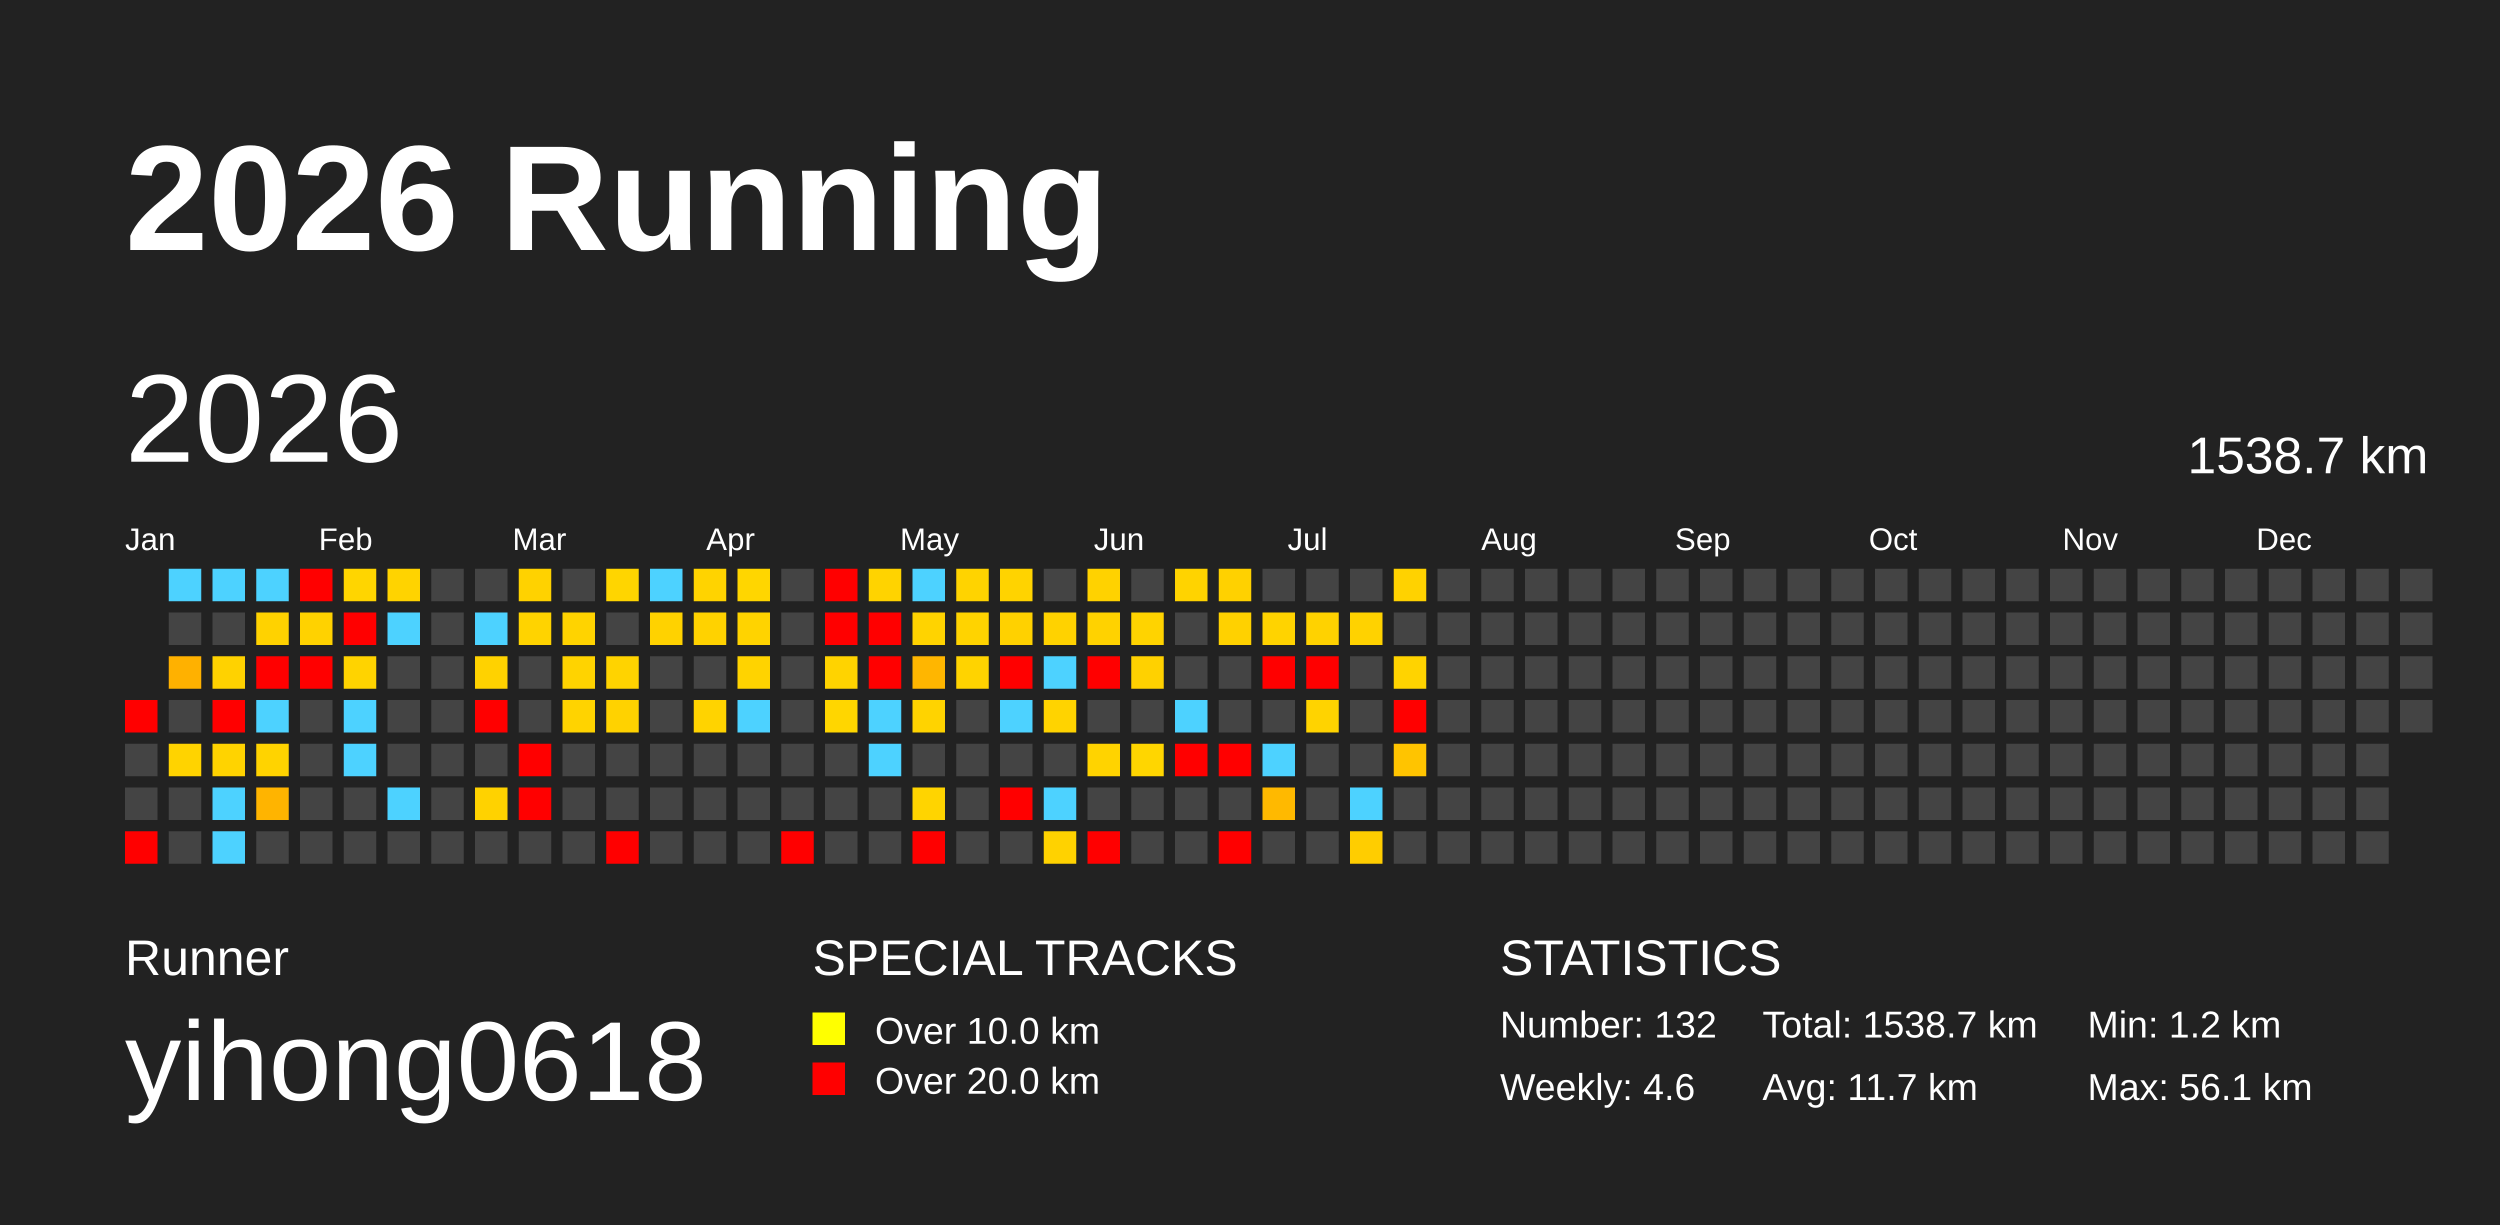
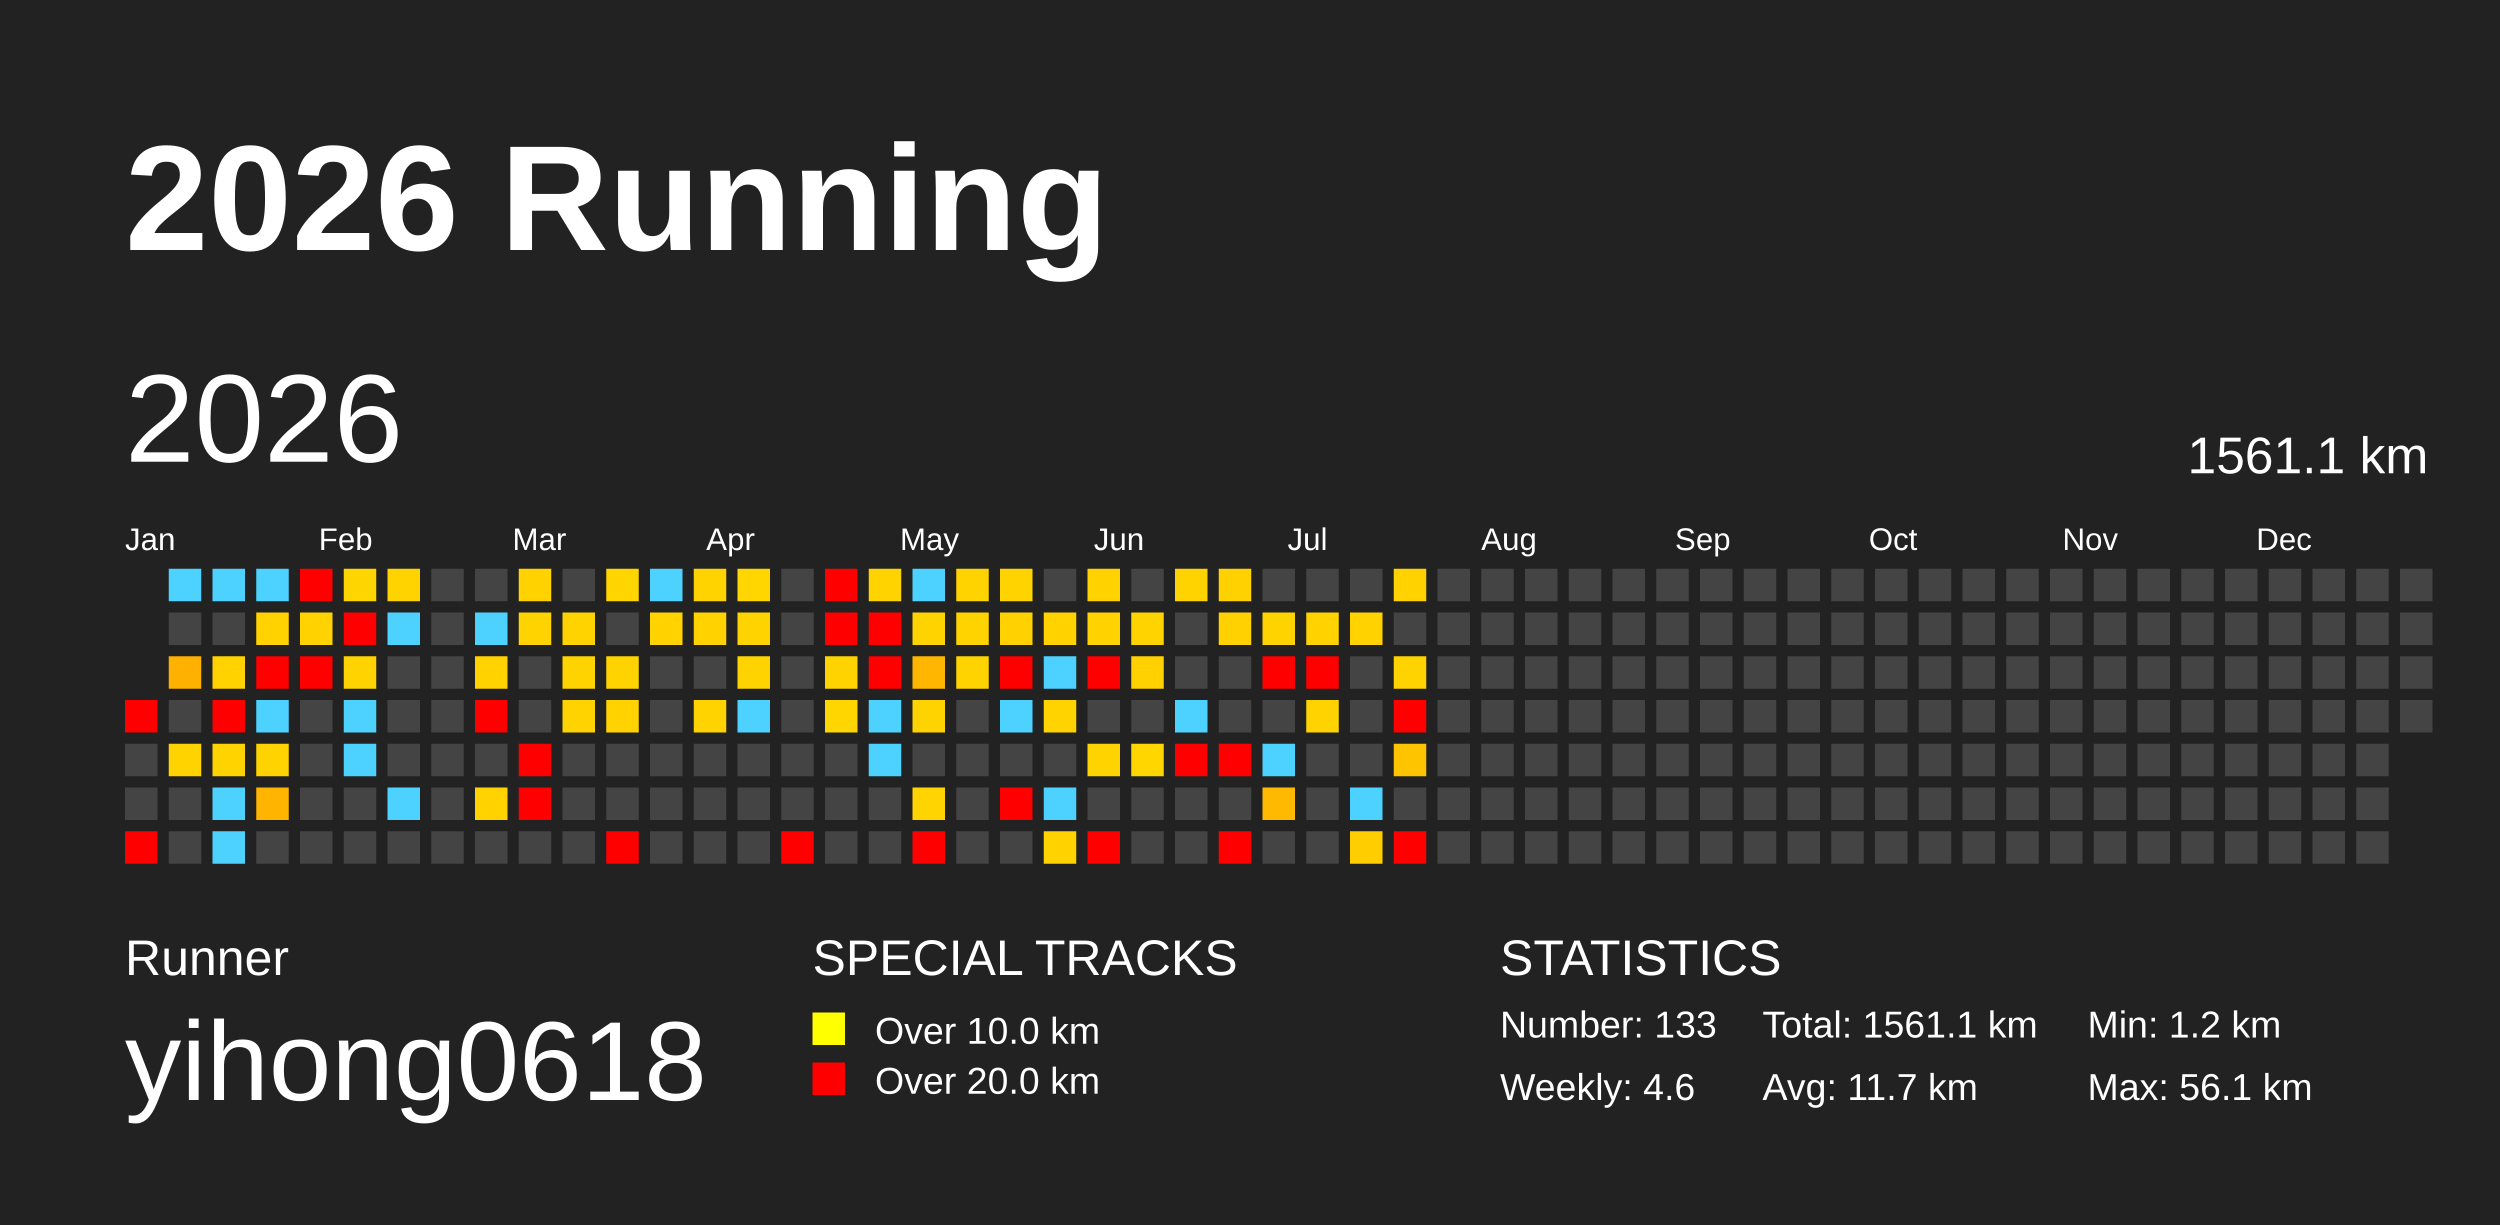
<svg xmlns="http://www.w3.org/2000/svg" baseProfile="full" height="98mm" version="1.1" viewBox="0,0,200,98" width="200mm">
  <defs />
  <rect fill="#222222" height="98" width="200" x="0" y="0" />
  <text fill="#FFFFFF" style="font-size:12px; font-family:Arial; font-weight:bold;" x="10" y="20">2026 Running</text>
  <text fill="#FFFFFF" style="font-size:4px; font-family:Arial" x="10" y="78">Runner</text>
  <text fill="#FFFFFF" style="font-size:9px; font-family:Arial" x="10" y="88">yihong0618</text>
  <text fill="#FFFFFF" style="font-size:4px; font-family:Arial" x="65" y="78">SPECIAL TRACKS</text>
  <rect fill="yellow" height="2.6" width="2.6" x="65" y="81" />
  <text fill="#FFFFFF" style="font-size:3px; font-family:Arial" x="70" y="83.5">Over 10.0 km</text>
  <rect fill="red" height="2.6" width="2.6" x="65" y="85" />
  <text fill="#FFFFFF" style="font-size:3px; font-family:Arial" x="70" y="87.5">Over 20.0 km</text>
  <text fill="#FFFFFF" style="font-size:4px; font-family:Arial" x="120" y="78">STATISTICS</text>
-   <text fill="#FFFFFF" style="font-size:3px; font-family:Arial" x="120" y="83">Number: 132</text>
+   <text fill="#FFFFFF" style="font-size:3px; font-family:Arial" x="120" y="83">Number: 133</text>
  <text fill="#FFFFFF" style="font-size:3px; font-family:Arial" x="120" y="88">Weekly: 4.6</text>
-   <text fill="#FFFFFF" style="font-size:3px; font-family:Arial" x="141" y="83">Total: 1538.7 km</text>
+   <text fill="#FFFFFF" style="font-size:3px; font-family:Arial" x="141" y="83">Total: 1561.1 km</text>
  <text fill="#FFFFFF" style="font-size:3px; font-family:Arial" x="141" y="88">Avg: 11.7 km</text>
  <text fill="#FFFFFF" style="font-size:3px; font-family:Arial" x="167" y="83">Min: 1.2 km</text>
  <text fill="#FFFFFF" style="font-size:3px; font-family:Arial" x="167" y="88">Max: 56.1 km</text>
  <text dominant-baseline="hanging" fill="#FFFFFF" style="font-size:10.0px; font-family:Arial;" x="10" y="30">2026</text>
-   <text dominant-baseline="hanging" fill="#FFFFFF" style="font-size:4.125px; font-family:Arial;" x="175" y="35">1538.7 km</text>
+   <text dominant-baseline="hanging" fill="#FFFFFF" style="font-size:4.125px; font-family:Arial;" x="175" y="35">1561.1 km</text>
  <text fill="#FFFFFF" style="font-size:2.5px; font-family:Arial" x="10.0" y="44">Jan</text>
  <text fill="#FFFFFF" style="font-size:2.5px; font-family:Arial" x="25.5" y="44">Feb</text>
  <text fill="#FFFFFF" style="font-size:2.5px; font-family:Arial" x="41.0" y="44">Mar</text>
  <text fill="#FFFFFF" style="font-size:2.5px; font-family:Arial" x="56.5" y="44">Apr</text>
  <text fill="#FFFFFF" style="font-size:2.5px; font-family:Arial" x="72.0" y="44">May</text>
  <text fill="#FFFFFF" style="font-size:2.5px; font-family:Arial" x="87.5" y="44">Jun</text>
  <text fill="#FFFFFF" style="font-size:2.5px; font-family:Arial" x="103.0" y="44">Jul</text>
  <text fill="#FFFFFF" style="font-size:2.5px; font-family:Arial" x="118.5" y="44">Aug</text>
  <text fill="#FFFFFF" style="font-size:2.5px; font-family:Arial" x="134.0" y="44">Sep</text>
  <text fill="#FFFFFF" style="font-size:2.5px; font-family:Arial" x="149.5" y="44">Oct</text>
  <text fill="#FFFFFF" style="font-size:2.5px; font-family:Arial" x="165.0" y="44">Nov</text>
  <text fill="#FFFFFF" style="font-size:2.5px; font-family:Arial" x="180.5" y="44">Dec</text>
  <rect fill="red" height="2.6" width="2.6" x="10.0" y="56.0" />
  <rect fill="#444444" height="2.6" width="2.6" x="10.0" y="59.5" />
  <rect fill="#444444" height="2.6" width="2.6" x="10.0" y="63.0" />
  <rect fill="red" height="2.6" width="2.6" x="10.0" y="66.5" />
  <rect fill="#4dd2ff" height="2.6" width="2.6" x="13.5" y="45.5" />
  <rect fill="#444444" height="2.6" width="2.6" x="13.5" y="49.0" />
  <rect fill="#ffb100" height="2.6" width="2.6" x="13.5" y="52.5" />
  <rect fill="#444444" height="2.6" width="2.6" x="13.5" y="56.0" />
  <rect fill="#ffd300" height="2.6" width="2.6" x="13.5" y="59.5" />
  <rect fill="#444444" height="2.6" width="2.6" x="13.5" y="63.0" />
  <rect fill="#444444" height="2.6" width="2.6" x="13.5" y="66.5" />
  <rect fill="#4dd2ff" height="2.6" width="2.6" x="17.0" y="45.5" />
  <rect fill="#444444" height="2.6" width="2.6" x="17.0" y="49.0" />
  <rect fill="#ffd200" height="2.6" width="2.6" x="17.0" y="52.5" />
  <rect fill="red" height="2.6" width="2.6" x="17.0" y="56.0" />
  <rect fill="#ffd300" height="2.6" width="2.6" x="17.0" y="59.5" />
  <rect fill="#4dd2ff" height="2.6" width="2.6" x="17.0" y="63.0" />
  <rect fill="#4dd2ff" height="2.6" width="2.6" x="17.0" y="66.5" />
  <rect fill="#4dd2ff" height="2.6" width="2.6" x="20.5" y="45.5" />
  <rect fill="#ffd200" height="2.6" width="2.6" x="20.5" y="49.0" />
  <rect fill="red" height="2.6" width="2.6" x="20.5" y="52.5" />
  <rect fill="#4dd2ff" height="2.6" width="2.6" x="20.5" y="56.0" />
  <rect fill="#ffd300" height="2.6" width="2.6" x="20.5" y="59.5" />
  <rect fill="#ffb400" height="2.6" width="2.6" x="20.5" y="63.0" />
  <rect fill="#444444" height="2.6" width="2.6" x="20.5" y="66.5" />
  <rect fill="red" height="2.6" width="2.6" x="24.0" y="45.5" />
  <rect fill="#ffd200" height="2.6" width="2.6" x="24.0" y="49.0" />
  <rect fill="red" height="2.6" width="2.6" x="24.0" y="52.5" />
  <rect fill="#444444" height="2.6" width="2.6" x="24.0" y="56.0" />
  <rect fill="#444444" height="2.6" width="2.6" x="24.0" y="59.5" />
  <rect fill="#444444" height="2.6" width="2.6" x="24.0" y="63.0" />
  <rect fill="#444444" height="2.6" width="2.6" x="24.0" y="66.5" />
  <rect fill="#ffd500" height="2.6" width="2.6" x="27.5" y="45.5" />
  <rect fill="red" height="2.6" width="2.6" x="27.5" y="49.0" />
  <rect fill="#ffd300" height="2.6" width="2.6" x="27.5" y="52.5" />
  <rect fill="#4dd2ff" height="2.6" width="2.6" x="27.5" y="56.0" />
  <rect fill="#4dd2ff" height="2.6" width="2.6" x="27.5" y="59.5" />
  <rect fill="#444444" height="2.6" width="2.6" x="27.5" y="63.0" />
  <rect fill="#444444" height="2.6" width="2.6" x="27.5" y="66.5" />
  <rect fill="#ffd300" height="2.6" width="2.6" x="31.0" y="45.5" />
  <rect fill="#4dd2ff" height="2.6" width="2.6" x="31.0" y="49.0" />
  <rect fill="#444444" height="2.6" width="2.6" x="31.0" y="52.5" />
  <rect fill="#444444" height="2.6" width="2.6" x="31.0" y="56.0" />
  <rect fill="#444444" height="2.6" width="2.6" x="31.0" y="59.5" />
  <rect fill="#4dd2ff" height="2.6" width="2.6" x="31.0" y="63.0" />
  <rect fill="#444444" height="2.6" width="2.6" x="31.0" y="66.5" />
  <rect fill="#444444" height="2.6" width="2.6" x="34.5" y="45.5" />
  <rect fill="#444444" height="2.6" width="2.6" x="34.5" y="49.0" />
  <rect fill="#444444" height="2.6" width="2.6" x="34.5" y="52.5" />
  <rect fill="#444444" height="2.6" width="2.6" x="34.5" y="56.0" />
  <rect fill="#444444" height="2.6" width="2.6" x="34.5" y="59.5" />
  <rect fill="#444444" height="2.6" width="2.6" x="34.5" y="63.0" />
  <rect fill="#444444" height="2.6" width="2.6" x="34.5" y="66.5" />
  <rect fill="#444444" height="2.6" width="2.6" x="38.0" y="45.5" />
  <rect fill="#4dd2ff" height="2.6" width="2.6" x="38.0" y="49.0" />
  <rect fill="#ffd200" height="2.6" width="2.6" x="38.0" y="52.5" />
  <rect fill="red" height="2.6" width="2.6" x="38.0" y="56.0" />
  <rect fill="#444444" height="2.6" width="2.6" x="38.0" y="59.5" />
  <rect fill="#ffd200" height="2.6" width="2.6" x="38.0" y="63.0" />
  <rect fill="#444444" height="2.6" width="2.6" x="38.0" y="66.5" />
  <rect fill="#ffd200" height="2.6" width="2.6" x="41.5" y="45.5" />
  <rect fill="#ffd300" height="2.6" width="2.6" x="41.5" y="49.0" />
  <rect fill="#444444" height="2.6" width="2.6" x="41.5" y="52.5" />
  <rect fill="#444444" height="2.6" width="2.6" x="41.5" y="56.0" />
  <rect fill="red" height="2.6" width="2.6" x="41.5" y="59.5" />
  <rect fill="red" height="2.6" width="2.6" x="41.5" y="63.0" />
  <rect fill="#444444" height="2.6" width="2.6" x="41.5" y="66.5" />
  <rect fill="#444444" height="2.6" width="2.6" x="45.0" y="45.5" />
  <rect fill="#ffd300" height="2.6" width="2.6" x="45.0" y="49.0" />
  <rect fill="#ffd300" height="2.6" width="2.6" x="45.0" y="52.5" />
  <rect fill="#ffd300" height="2.6" width="2.6" x="45.0" y="56.0" />
  <rect fill="#444444" height="2.6" width="2.6" x="45.0" y="59.5" />
  <rect fill="#444444" height="2.6" width="2.6" x="45.0" y="63.0" />
  <rect fill="#444444" height="2.6" width="2.6" x="45.0" y="66.5" />
  <rect fill="#ffd500" height="2.6" width="2.6" x="48.5" y="45.5" />
  <rect fill="#444444" height="2.6" width="2.6" x="48.5" y="49.0" />
  <rect fill="#ffd300" height="2.6" width="2.6" x="48.5" y="52.5" />
  <rect fill="#ffd200" height="2.6" width="2.6" x="48.5" y="56.0" />
  <rect fill="#444444" height="2.6" width="2.6" x="48.5" y="59.5" />
  <rect fill="#444444" height="2.6" width="2.6" x="48.5" y="63.0" />
  <rect fill="red" height="2.6" width="2.6" x="48.5" y="66.5" />
  <rect fill="#4dd2ff" height="2.6" width="2.6" x="52.0" y="45.5" />
  <rect fill="#ffd200" height="2.6" width="2.6" x="52.0" y="49.0" />
  <rect fill="#444444" height="2.6" width="2.6" x="52.0" y="52.5" />
  <rect fill="#444444" height="2.6" width="2.6" x="52.0" y="56.0" />
  <rect fill="#444444" height="2.6" width="2.6" x="52.0" y="59.5" />
  <rect fill="#444444" height="2.6" width="2.6" x="52.0" y="63.0" />
  <rect fill="#444444" height="2.6" width="2.6" x="52.0" y="66.5" />
  <rect fill="#ffd300" height="2.6" width="2.6" x="55.5" y="45.5" />
  <rect fill="#ffd200" height="2.6" width="2.6" x="55.5" y="49.0" />
  <rect fill="#444444" height="2.6" width="2.6" x="55.5" y="52.5" />
  <rect fill="#ffd300" height="2.6" width="2.6" x="55.5" y="56.0" />
  <rect fill="#444444" height="2.6" width="2.6" x="55.5" y="59.5" />
  <rect fill="#444444" height="2.6" width="2.6" x="55.5" y="63.0" />
  <rect fill="#444444" height="2.6" width="2.6" x="55.5" y="66.5" />
  <rect fill="#ffd600" height="2.6" width="2.6" x="59.0" y="45.5" />
  <rect fill="#ffd300" height="2.6" width="2.6" x="59.0" y="49.0" />
  <rect fill="#ffd300" height="2.6" width="2.6" x="59.0" y="52.5" />
  <rect fill="#4dd2ff" height="2.6" width="2.6" x="59.0" y="56.0" />
  <rect fill="#444444" height="2.6" width="2.6" x="59.0" y="59.5" />
  <rect fill="#444444" height="2.6" width="2.6" x="59.0" y="63.0" />
  <rect fill="#444444" height="2.6" width="2.6" x="59.0" y="66.5" />
  <rect fill="#444444" height="2.6" width="2.6" x="62.5" y="45.5" />
  <rect fill="#444444" height="2.6" width="2.6" x="62.5" y="49.0" />
  <rect fill="#444444" height="2.6" width="2.6" x="62.5" y="52.5" />
  <rect fill="#444444" height="2.6" width="2.6" x="62.5" y="56.0" />
  <rect fill="#444444" height="2.6" width="2.6" x="62.5" y="59.5" />
  <rect fill="#444444" height="2.6" width="2.6" x="62.5" y="63.0" />
  <rect fill="red" height="2.6" width="2.6" x="62.5" y="66.5" />
  <rect fill="red" height="2.6" width="2.6" x="66.0" y="45.5" />
  <rect fill="red" height="2.6" width="2.6" x="66.0" y="49.0" />
  <rect fill="#ffd300" height="2.6" width="2.6" x="66.0" y="52.5" />
  <rect fill="#ffd600" height="2.6" width="2.6" x="66.0" y="56.0" />
  <rect fill="#444444" height="2.6" width="2.6" x="66.0" y="59.5" />
  <rect fill="#444444" height="2.6" width="2.6" x="66.0" y="63.0" />
  <rect fill="#444444" height="2.6" width="2.6" x="66.0" y="66.5" />
  <rect fill="#ffd300" height="2.6" width="2.6" x="69.5" y="45.5" />
  <rect fill="red" height="2.6" width="2.6" x="69.5" y="49.0" />
  <rect fill="red" height="2.6" width="2.6" x="69.5" y="52.5" />
  <rect fill="#4dd2ff" height="2.6" width="2.6" x="69.5" y="56.0" />
  <rect fill="#4dd2ff" height="2.6" width="2.6" x="69.5" y="59.5" />
  <rect fill="#444444" height="2.6" width="2.6" x="69.5" y="63.0" />
  <rect fill="#444444" height="2.6" width="2.6" x="69.5" y="66.5" />
  <rect fill="#4dd2ff" height="2.6" width="2.6" x="73.0" y="45.5" />
  <rect fill="#ffd300" height="2.6" width="2.6" x="73.0" y="49.0" />
  <rect fill="#ffb600" height="2.6" width="2.6" x="73.0" y="52.5" />
  <rect fill="#ffd300" height="2.6" width="2.6" x="73.0" y="56.0" />
  <rect fill="#444444" height="2.6" width="2.6" x="73.0" y="59.5" />
  <rect fill="#ffd400" height="2.6" width="2.6" x="73.0" y="63.0" />
  <rect fill="red" height="2.6" width="2.6" x="73.0" y="66.5" />
  <rect fill="#ffd300" height="2.6" width="2.6" x="76.5" y="45.5" />
  <rect fill="#ffd300" height="2.6" width="2.6" x="76.5" y="49.0" />
  <rect fill="#ffd300" height="2.6" width="2.6" x="76.5" y="52.5" />
  <rect fill="#444444" height="2.6" width="2.6" x="76.5" y="56.0" />
  <rect fill="#444444" height="2.6" width="2.6" x="76.5" y="59.5" />
  <rect fill="#444444" height="2.6" width="2.6" x="76.5" y="63.0" />
  <rect fill="#444444" height="2.6" width="2.6" x="76.5" y="66.5" />
  <rect fill="#ffd300" height="2.6" width="2.6" x="80.0" y="45.5" />
  <rect fill="#ffd100" height="2.6" width="2.6" x="80.0" y="49.0" />
  <rect fill="red" height="2.6" width="2.6" x="80.0" y="52.5" />
  <rect fill="#4dd2ff" height="2.6" width="2.6" x="80.0" y="56.0" />
  <rect fill="#444444" height="2.6" width="2.6" x="80.0" y="59.5" />
  <rect fill="red" height="2.6" width="2.6" x="80.0" y="63.0" />
  <rect fill="#444444" height="2.6" width="2.6" x="80.0" y="66.5" />
  <rect fill="#444444" height="2.6" width="2.6" x="83.5" y="45.5" />
  <rect fill="#ffd200" height="2.6" width="2.6" x="83.5" y="49.0" />
  <rect fill="#4dd2ff" height="2.6" width="2.6" x="83.5" y="52.5" />
  <rect fill="#ffd300" height="2.6" width="2.6" x="83.5" y="56.0" />
  <rect fill="#444444" height="2.6" width="2.6" x="83.5" y="59.5" />
  <rect fill="#4dd2ff" height="2.6" width="2.6" x="83.5" y="63.0" />
  <rect fill="#ffd200" height="2.6" width="2.6" x="83.5" y="66.5" />
  <rect fill="#ffd200" height="2.6" width="2.6" x="87.0" y="45.5" />
  <rect fill="#ffd200" height="2.6" width="2.6" x="87.0" y="49.0" />
  <rect fill="red" height="2.6" width="2.6" x="87.0" y="52.5" />
  <rect fill="#444444" height="2.6" width="2.6" x="87.0" y="56.0" />
  <rect fill="#ffd300" height="2.6" width="2.6" x="87.0" y="59.5" />
  <rect fill="#444444" height="2.6" width="2.6" x="87.0" y="63.0" />
  <rect fill="red" height="2.6" width="2.6" x="87.0" y="66.5" />
  <rect fill="#444444" height="2.6" width="2.6" x="90.5" y="45.5" />
  <rect fill="#ffd300" height="2.6" width="2.6" x="90.5" y="49.0" />
  <rect fill="#ffd100" height="2.6" width="2.6" x="90.5" y="52.5" />
  <rect fill="#444444" height="2.6" width="2.6" x="90.5" y="56.0" />
  <rect fill="#ffd600" height="2.6" width="2.6" x="90.5" y="59.5" />
  <rect fill="#444444" height="2.6" width="2.6" x="90.5" y="63.0" />
  <rect fill="#444444" height="2.6" width="2.6" x="90.5" y="66.5" />
  <rect fill="#ffd300" height="2.6" width="2.6" x="94.0" y="45.5" />
  <rect fill="#444444" height="2.6" width="2.6" x="94.0" y="49.0" />
  <rect fill="#444444" height="2.6" width="2.6" x="94.0" y="52.5" />
  <rect fill="#4dd2ff" height="2.6" width="2.6" x="94.0" y="56.0" />
  <rect fill="red" height="2.6" width="2.6" x="94.0" y="59.5" />
  <rect fill="#444444" height="2.6" width="2.6" x="94.0" y="63.0" />
  <rect fill="#444444" height="2.6" width="2.6" x="94.0" y="66.5" />
  <rect fill="#ffd100" height="2.6" width="2.6" x="97.5" y="45.5" />
  <rect fill="#ffd100" height="2.6" width="2.6" x="97.5" y="49.0" />
  <rect fill="#444444" height="2.6" width="2.6" x="97.5" y="52.5" />
  <rect fill="#444444" height="2.6" width="2.6" x="97.5" y="56.0" />
  <rect fill="red" height="2.6" width="2.6" x="97.5" y="59.5" />
  <rect fill="#444444" height="2.6" width="2.6" x="97.5" y="63.0" />
  <rect fill="red" height="2.6" width="2.6" x="97.5" y="66.5" />
  <rect fill="#444444" height="2.6" width="2.6" x="101.0" y="45.5" />
  <rect fill="#ffd300" height="2.6" width="2.6" x="101.0" y="49.0" />
  <rect fill="red" height="2.6" width="2.6" x="101.0" y="52.5" />
  <rect fill="#444444" height="2.6" width="2.6" x="101.0" y="56.0" />
  <rect fill="#4dd2ff" height="2.6" width="2.6" x="101.0" y="59.5" />
  <rect fill="#ffb900" height="2.6" width="2.6" x="101.0" y="63.0" />
  <rect fill="#444444" height="2.6" width="2.6" x="101.0" y="66.5" />
  <rect fill="#444444" height="2.6" width="2.6" x="104.5" y="45.5" />
  <rect fill="#ffd200" height="2.6" width="2.6" x="104.5" y="49.0" />
  <rect fill="red" height="2.6" width="2.6" x="104.5" y="52.5" />
  <rect fill="#ffd300" height="2.6" width="2.6" x="104.5" y="56.0" />
  <rect fill="#444444" height="2.6" width="2.6" x="104.5" y="59.5" />
  <rect fill="#444444" height="2.6" width="2.6" x="104.5" y="63.0" />
  <rect fill="#444444" height="2.6" width="2.6" x="104.5" y="66.5" />
  <rect fill="#444444" height="2.6" width="2.6" x="108.0" y="45.5" />
  <rect fill="#ffd200" height="2.6" width="2.6" x="108.0" y="49.0" />
  <rect fill="#444444" height="2.6" width="2.6" x="108.0" y="52.5" />
  <rect fill="#444444" height="2.6" width="2.6" x="108.0" y="56.0" />
  <rect fill="#444444" height="2.6" width="2.6" x="108.0" y="59.5" />
  <rect fill="#4dd2ff" height="2.6" width="2.6" x="108.0" y="63.0" />
  <rect fill="#ffcd00" height="2.6" width="2.6" x="108.0" y="66.5" />
  <rect fill="#ffd200" height="2.6" width="2.6" x="111.5" y="45.5" />
  <rect fill="#444444" height="2.6" width="2.6" x="111.5" y="49.0" />
  <rect fill="#ffd300" height="2.6" width="2.6" x="111.5" y="52.5" />
  <rect fill="red" height="2.6" width="2.6" x="111.5" y="56.0" />
  <rect fill="#ffc400" height="2.6" width="2.6" x="111.5" y="59.5" />
  <rect fill="#444444" height="2.6" width="2.6" x="111.5" y="63.0" />
-   <rect fill="#444444" height="2.6" width="2.6" x="111.5" y="66.5" />
+   <rect fill="red" height="2.6" width="2.6" x="111.5" y="66.5" />
  <rect fill="#444444" height="2.6" width="2.6" x="115.0" y="45.5" />
  <rect fill="#444444" height="2.6" width="2.6" x="115.0" y="49.0" />
  <rect fill="#444444" height="2.6" width="2.6" x="115.0" y="52.5" />
  <rect fill="#444444" height="2.6" width="2.6" x="115.0" y="56.0" />
  <rect fill="#444444" height="2.6" width="2.6" x="115.0" y="59.5" />
  <rect fill="#444444" height="2.6" width="2.6" x="115.0" y="63.0" />
  <rect fill="#444444" height="2.6" width="2.6" x="115.0" y="66.5" />
  <rect fill="#444444" height="2.6" width="2.6" x="118.5" y="45.5" />
  <rect fill="#444444" height="2.6" width="2.6" x="118.5" y="49.0" />
  <rect fill="#444444" height="2.6" width="2.6" x="118.5" y="52.5" />
  <rect fill="#444444" height="2.6" width="2.6" x="118.5" y="56.0" />
  <rect fill="#444444" height="2.6" width="2.6" x="118.5" y="59.5" />
  <rect fill="#444444" height="2.6" width="2.6" x="118.5" y="63.0" />
  <rect fill="#444444" height="2.6" width="2.6" x="118.5" y="66.5" />
  <rect fill="#444444" height="2.6" width="2.6" x="122.0" y="45.5" />
  <rect fill="#444444" height="2.6" width="2.6" x="122.0" y="49.0" />
  <rect fill="#444444" height="2.6" width="2.6" x="122.0" y="52.5" />
  <rect fill="#444444" height="2.6" width="2.6" x="122.0" y="56.0" />
  <rect fill="#444444" height="2.6" width="2.6" x="122.0" y="59.5" />
  <rect fill="#444444" height="2.6" width="2.6" x="122.0" y="63.0" />
  <rect fill="#444444" height="2.6" width="2.6" x="122.0" y="66.5" />
  <rect fill="#444444" height="2.6" width="2.6" x="125.5" y="45.5" />
  <rect fill="#444444" height="2.6" width="2.6" x="125.5" y="49.0" />
  <rect fill="#444444" height="2.6" width="2.6" x="125.5" y="52.5" />
  <rect fill="#444444" height="2.6" width="2.6" x="125.5" y="56.0" />
  <rect fill="#444444" height="2.6" width="2.6" x="125.5" y="59.5" />
  <rect fill="#444444" height="2.6" width="2.6" x="125.5" y="63.0" />
  <rect fill="#444444" height="2.6" width="2.6" x="125.5" y="66.5" />
  <rect fill="#444444" height="2.6" width="2.6" x="129.0" y="45.5" />
  <rect fill="#444444" height="2.6" width="2.6" x="129.0" y="49.0" />
  <rect fill="#444444" height="2.6" width="2.6" x="129.0" y="52.5" />
  <rect fill="#444444" height="2.6" width="2.6" x="129.0" y="56.0" />
  <rect fill="#444444" height="2.6" width="2.6" x="129.0" y="59.5" />
  <rect fill="#444444" height="2.6" width="2.6" x="129.0" y="63.0" />
  <rect fill="#444444" height="2.6" width="2.6" x="129.0" y="66.5" />
  <rect fill="#444444" height="2.6" width="2.6" x="132.5" y="45.5" />
  <rect fill="#444444" height="2.6" width="2.6" x="132.5" y="49.0" />
  <rect fill="#444444" height="2.6" width="2.6" x="132.5" y="52.5" />
  <rect fill="#444444" height="2.6" width="2.6" x="132.5" y="56.0" />
  <rect fill="#444444" height="2.6" width="2.6" x="132.5" y="59.5" />
  <rect fill="#444444" height="2.6" width="2.6" x="132.5" y="63.0" />
  <rect fill="#444444" height="2.6" width="2.6" x="132.5" y="66.5" />
  <rect fill="#444444" height="2.6" width="2.6" x="136.0" y="45.5" />
  <rect fill="#444444" height="2.6" width="2.6" x="136.0" y="49.0" />
  <rect fill="#444444" height="2.6" width="2.6" x="136.0" y="52.5" />
  <rect fill="#444444" height="2.6" width="2.6" x="136.0" y="56.0" />
  <rect fill="#444444" height="2.6" width="2.6" x="136.0" y="59.5" />
  <rect fill="#444444" height="2.6" width="2.6" x="136.0" y="63.0" />
  <rect fill="#444444" height="2.6" width="2.6" x="136.0" y="66.5" />
  <rect fill="#444444" height="2.6" width="2.6" x="139.5" y="45.5" />
  <rect fill="#444444" height="2.6" width="2.6" x="139.5" y="49.0" />
  <rect fill="#444444" height="2.6" width="2.6" x="139.5" y="52.5" />
  <rect fill="#444444" height="2.6" width="2.6" x="139.5" y="56.0" />
  <rect fill="#444444" height="2.6" width="2.6" x="139.5" y="59.5" />
  <rect fill="#444444" height="2.6" width="2.6" x="139.5" y="63.0" />
  <rect fill="#444444" height="2.6" width="2.6" x="139.5" y="66.5" />
  <rect fill="#444444" height="2.6" width="2.6" x="143.0" y="45.5" />
  <rect fill="#444444" height="2.6" width="2.6" x="143.0" y="49.0" />
  <rect fill="#444444" height="2.6" width="2.6" x="143.0" y="52.5" />
  <rect fill="#444444" height="2.6" width="2.6" x="143.0" y="56.0" />
  <rect fill="#444444" height="2.6" width="2.6" x="143.0" y="59.5" />
  <rect fill="#444444" height="2.6" width="2.6" x="143.0" y="63.0" />
  <rect fill="#444444" height="2.6" width="2.6" x="143.0" y="66.5" />
  <rect fill="#444444" height="2.6" width="2.6" x="146.5" y="45.5" />
  <rect fill="#444444" height="2.6" width="2.6" x="146.5" y="49.0" />
  <rect fill="#444444" height="2.6" width="2.6" x="146.5" y="52.5" />
  <rect fill="#444444" height="2.6" width="2.6" x="146.5" y="56.0" />
  <rect fill="#444444" height="2.6" width="2.6" x="146.5" y="59.5" />
  <rect fill="#444444" height="2.6" width="2.6" x="146.5" y="63.0" />
  <rect fill="#444444" height="2.6" width="2.6" x="146.5" y="66.5" />
  <rect fill="#444444" height="2.6" width="2.6" x="150.0" y="45.5" />
  <rect fill="#444444" height="2.6" width="2.6" x="150.0" y="49.0" />
  <rect fill="#444444" height="2.6" width="2.6" x="150.0" y="52.5" />
  <rect fill="#444444" height="2.6" width="2.6" x="150.0" y="56.0" />
  <rect fill="#444444" height="2.6" width="2.6" x="150.0" y="59.5" />
  <rect fill="#444444" height="2.6" width="2.6" x="150.0" y="63.0" />
  <rect fill="#444444" height="2.6" width="2.6" x="150.0" y="66.5" />
  <rect fill="#444444" height="2.6" width="2.6" x="153.5" y="45.5" />
  <rect fill="#444444" height="2.6" width="2.6" x="153.5" y="49.0" />
  <rect fill="#444444" height="2.6" width="2.6" x="153.5" y="52.5" />
  <rect fill="#444444" height="2.6" width="2.6" x="153.5" y="56.0" />
  <rect fill="#444444" height="2.6" width="2.6" x="153.5" y="59.5" />
  <rect fill="#444444" height="2.6" width="2.6" x="153.5" y="63.0" />
  <rect fill="#444444" height="2.6" width="2.6" x="153.5" y="66.5" />
  <rect fill="#444444" height="2.6" width="2.6" x="157.0" y="45.5" />
  <rect fill="#444444" height="2.6" width="2.6" x="157.0" y="49.0" />
  <rect fill="#444444" height="2.6" width="2.6" x="157.0" y="52.5" />
  <rect fill="#444444" height="2.6" width="2.6" x="157.0" y="56.0" />
  <rect fill="#444444" height="2.6" width="2.6" x="157.0" y="59.5" />
  <rect fill="#444444" height="2.6" width="2.6" x="157.0" y="63.0" />
  <rect fill="#444444" height="2.6" width="2.6" x="157.0" y="66.5" />
  <rect fill="#444444" height="2.6" width="2.6" x="160.5" y="45.5" />
  <rect fill="#444444" height="2.6" width="2.6" x="160.5" y="49.0" />
  <rect fill="#444444" height="2.6" width="2.6" x="160.5" y="52.5" />
  <rect fill="#444444" height="2.6" width="2.6" x="160.5" y="56.0" />
  <rect fill="#444444" height="2.6" width="2.6" x="160.5" y="59.5" />
  <rect fill="#444444" height="2.6" width="2.6" x="160.5" y="63.0" />
  <rect fill="#444444" height="2.6" width="2.6" x="160.5" y="66.5" />
  <rect fill="#444444" height="2.6" width="2.6" x="164.0" y="45.5" />
  <rect fill="#444444" height="2.6" width="2.6" x="164.0" y="49.0" />
  <rect fill="#444444" height="2.6" width="2.6" x="164.0" y="52.5" />
  <rect fill="#444444" height="2.6" width="2.6" x="164.0" y="56.0" />
  <rect fill="#444444" height="2.6" width="2.6" x="164.0" y="59.5" />
  <rect fill="#444444" height="2.6" width="2.6" x="164.0" y="63.0" />
  <rect fill="#444444" height="2.6" width="2.6" x="164.0" y="66.5" />
  <rect fill="#444444" height="2.6" width="2.6" x="167.5" y="45.5" />
  <rect fill="#444444" height="2.6" width="2.6" x="167.5" y="49.0" />
  <rect fill="#444444" height="2.6" width="2.6" x="167.5" y="52.5" />
  <rect fill="#444444" height="2.6" width="2.6" x="167.5" y="56.0" />
  <rect fill="#444444" height="2.6" width="2.6" x="167.5" y="59.5" />
  <rect fill="#444444" height="2.6" width="2.6" x="167.5" y="63.0" />
  <rect fill="#444444" height="2.6" width="2.6" x="167.5" y="66.5" />
  <rect fill="#444444" height="2.6" width="2.6" x="171.0" y="45.5" />
  <rect fill="#444444" height="2.6" width="2.6" x="171.0" y="49.0" />
  <rect fill="#444444" height="2.6" width="2.6" x="171.0" y="52.5" />
  <rect fill="#444444" height="2.6" width="2.6" x="171.0" y="56.0" />
  <rect fill="#444444" height="2.6" width="2.6" x="171.0" y="59.5" />
  <rect fill="#444444" height="2.6" width="2.6" x="171.0" y="63.0" />
  <rect fill="#444444" height="2.6" width="2.6" x="171.0" y="66.5" />
  <rect fill="#444444" height="2.6" width="2.6" x="174.5" y="45.5" />
  <rect fill="#444444" height="2.6" width="2.6" x="174.5" y="49.0" />
  <rect fill="#444444" height="2.6" width="2.6" x="174.5" y="52.5" />
  <rect fill="#444444" height="2.6" width="2.6" x="174.5" y="56.0" />
  <rect fill="#444444" height="2.6" width="2.6" x="174.5" y="59.5" />
  <rect fill="#444444" height="2.6" width="2.6" x="174.5" y="63.0" />
  <rect fill="#444444" height="2.6" width="2.6" x="174.5" y="66.5" />
  <rect fill="#444444" height="2.6" width="2.6" x="178.0" y="45.5" />
  <rect fill="#444444" height="2.6" width="2.6" x="178.0" y="49.0" />
  <rect fill="#444444" height="2.6" width="2.6" x="178.0" y="52.5" />
  <rect fill="#444444" height="2.6" width="2.6" x="178.0" y="56.0" />
  <rect fill="#444444" height="2.6" width="2.6" x="178.0" y="59.5" />
  <rect fill="#444444" height="2.6" width="2.6" x="178.0" y="63.0" />
  <rect fill="#444444" height="2.6" width="2.6" x="178.0" y="66.5" />
  <rect fill="#444444" height="2.6" width="2.6" x="181.5" y="45.5" />
  <rect fill="#444444" height="2.6" width="2.6" x="181.5" y="49.0" />
  <rect fill="#444444" height="2.6" width="2.6" x="181.5" y="52.5" />
  <rect fill="#444444" height="2.6" width="2.6" x="181.5" y="56.0" />
  <rect fill="#444444" height="2.6" width="2.6" x="181.5" y="59.5" />
  <rect fill="#444444" height="2.6" width="2.6" x="181.5" y="63.0" />
  <rect fill="#444444" height="2.6" width="2.6" x="181.5" y="66.5" />
  <rect fill="#444444" height="2.6" width="2.6" x="185.0" y="45.5" />
  <rect fill="#444444" height="2.6" width="2.6" x="185.0" y="49.0" />
  <rect fill="#444444" height="2.6" width="2.6" x="185.0" y="52.5" />
  <rect fill="#444444" height="2.6" width="2.6" x="185.0" y="56.0" />
  <rect fill="#444444" height="2.6" width="2.6" x="185.0" y="59.5" />
  <rect fill="#444444" height="2.6" width="2.6" x="185.0" y="63.0" />
  <rect fill="#444444" height="2.6" width="2.6" x="185.0" y="66.5" />
  <rect fill="#444444" height="2.6" width="2.6" x="188.5" y="45.5" />
  <rect fill="#444444" height="2.6" width="2.6" x="188.5" y="49.0" />
  <rect fill="#444444" height="2.6" width="2.6" x="188.5" y="52.5" />
  <rect fill="#444444" height="2.6" width="2.6" x="188.5" y="56.0" />
  <rect fill="#444444" height="2.6" width="2.6" x="188.5" y="59.5" />
  <rect fill="#444444" height="2.6" width="2.6" x="188.5" y="63.0" />
  <rect fill="#444444" height="2.6" width="2.6" x="188.5" y="66.5" />
  <rect fill="#444444" height="2.6" width="2.6" x="192.0" y="45.5" />
  <rect fill="#444444" height="2.6" width="2.6" x="192.0" y="49.0" />
  <rect fill="#444444" height="2.6" width="2.6" x="192.0" y="52.5" />
  <rect fill="#444444" height="2.6" width="2.6" x="192.0" y="56.0" />
</svg>
